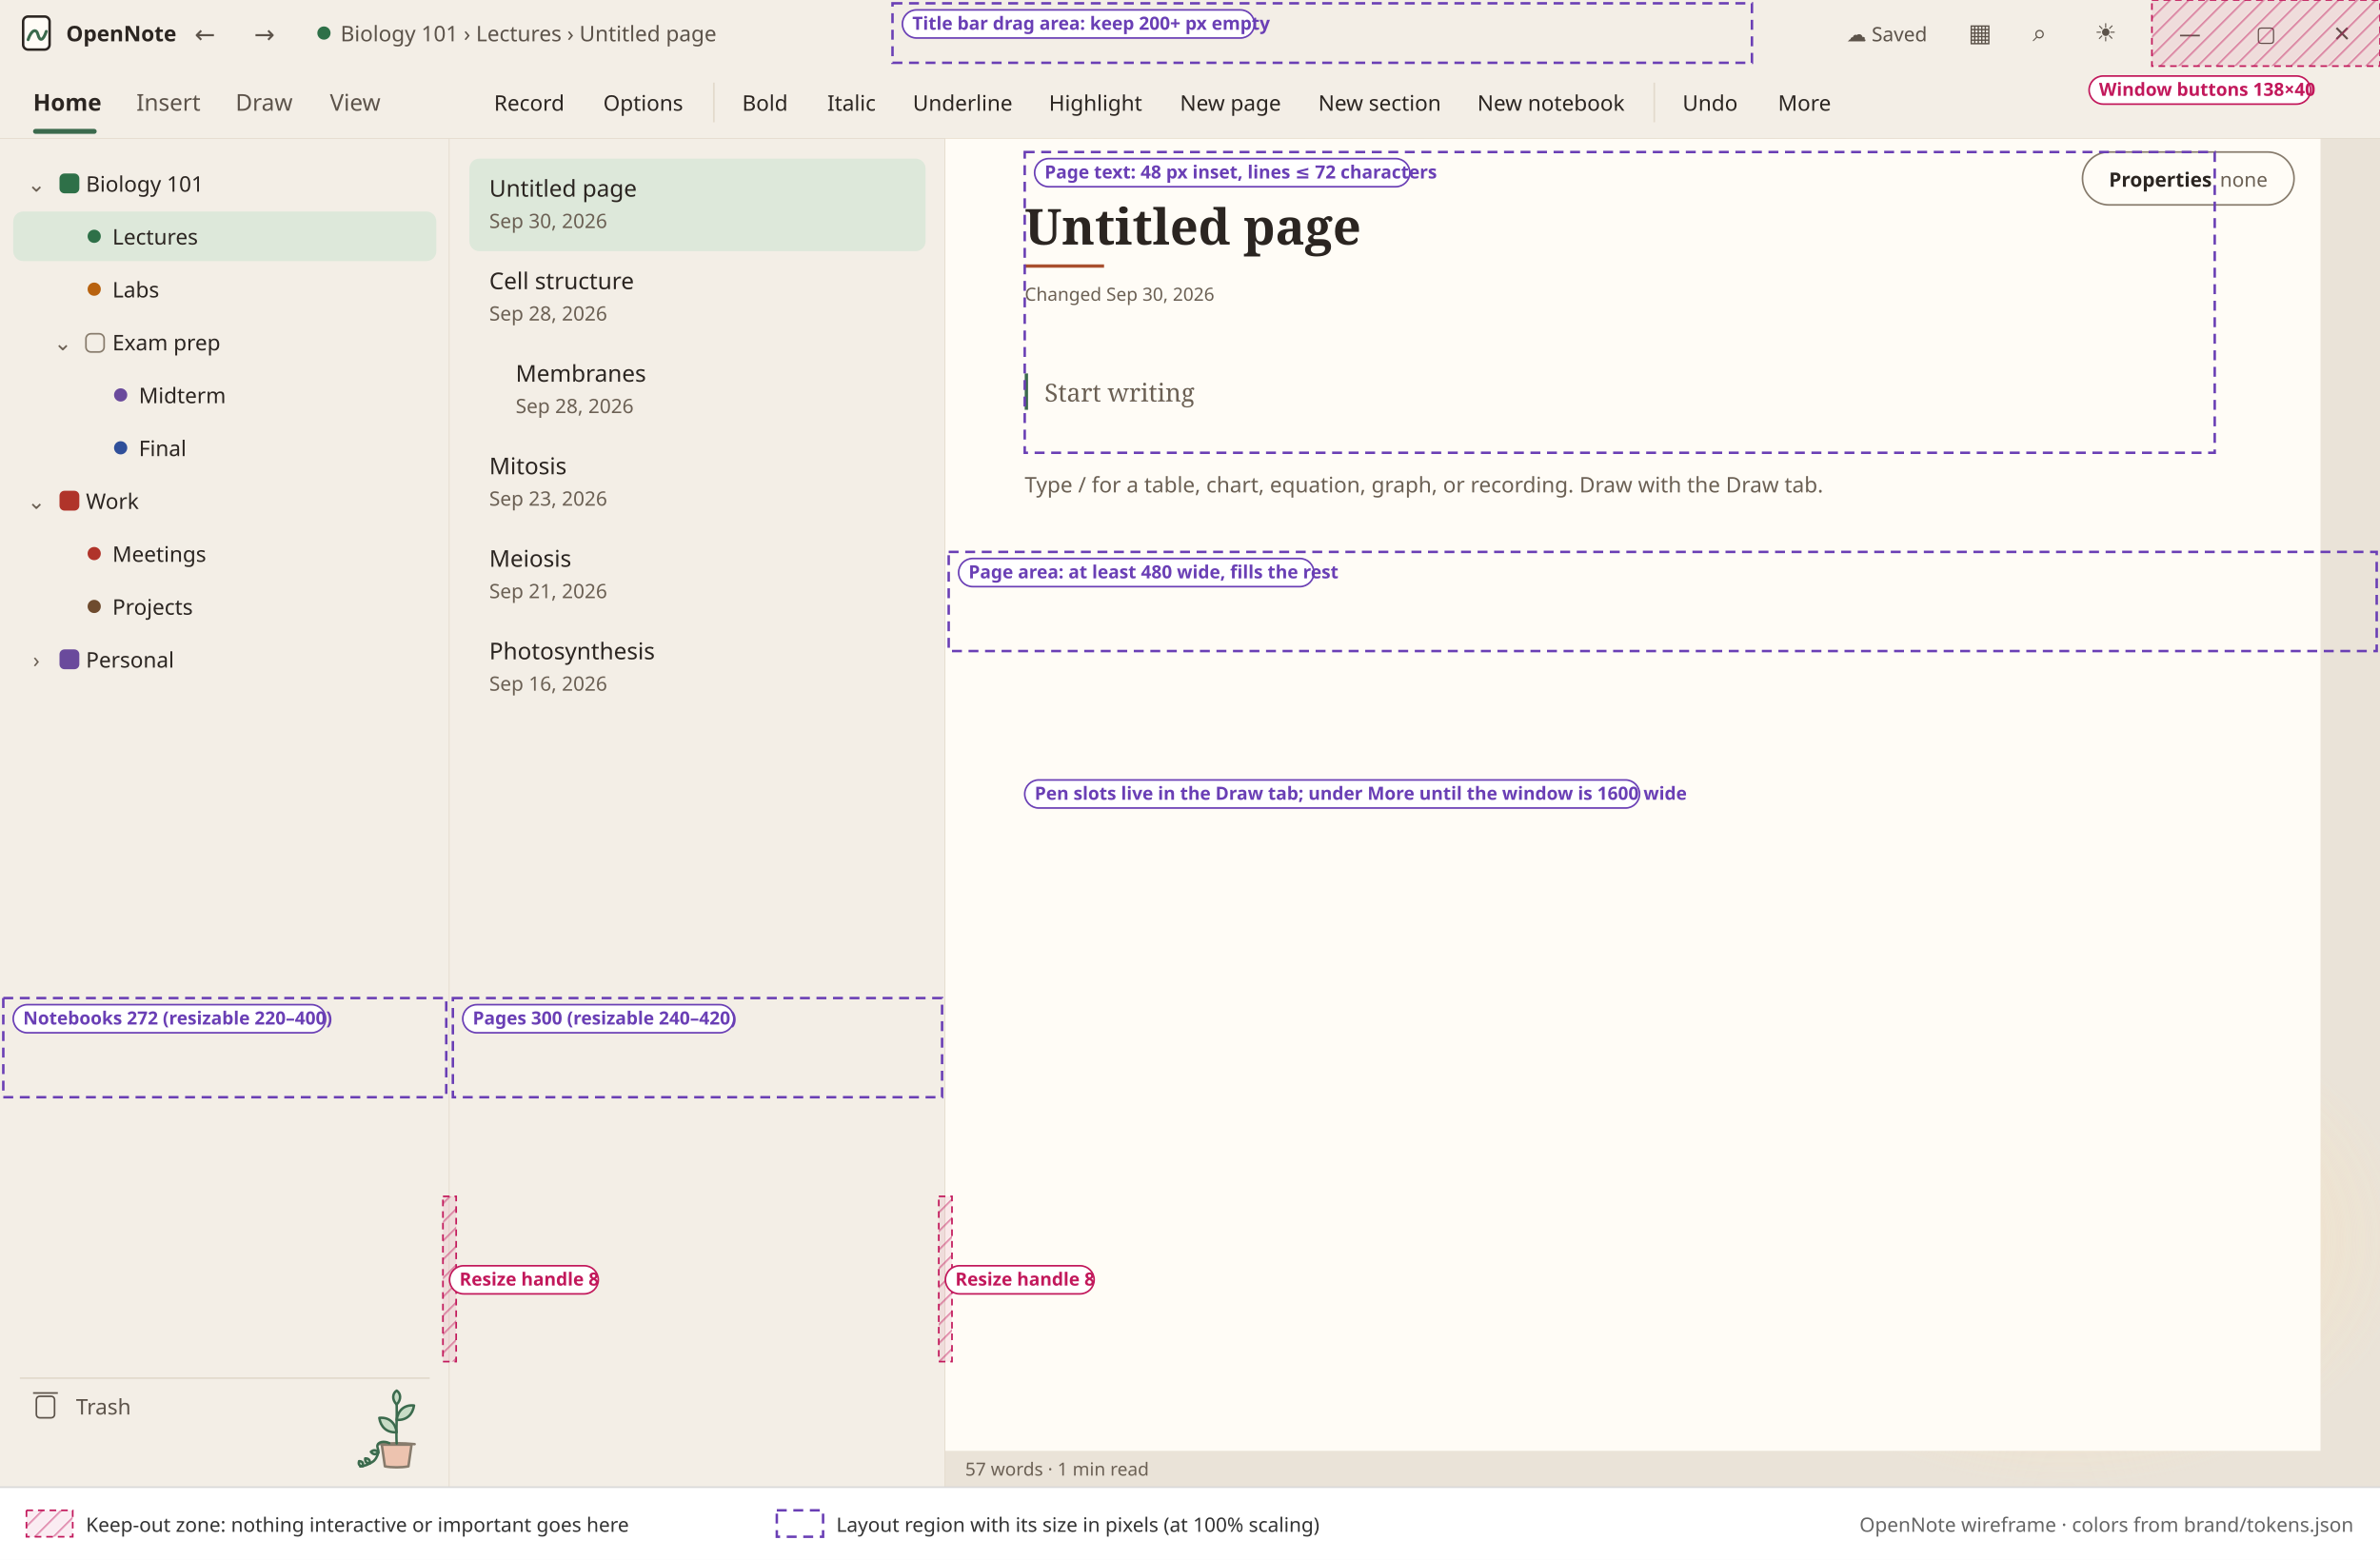
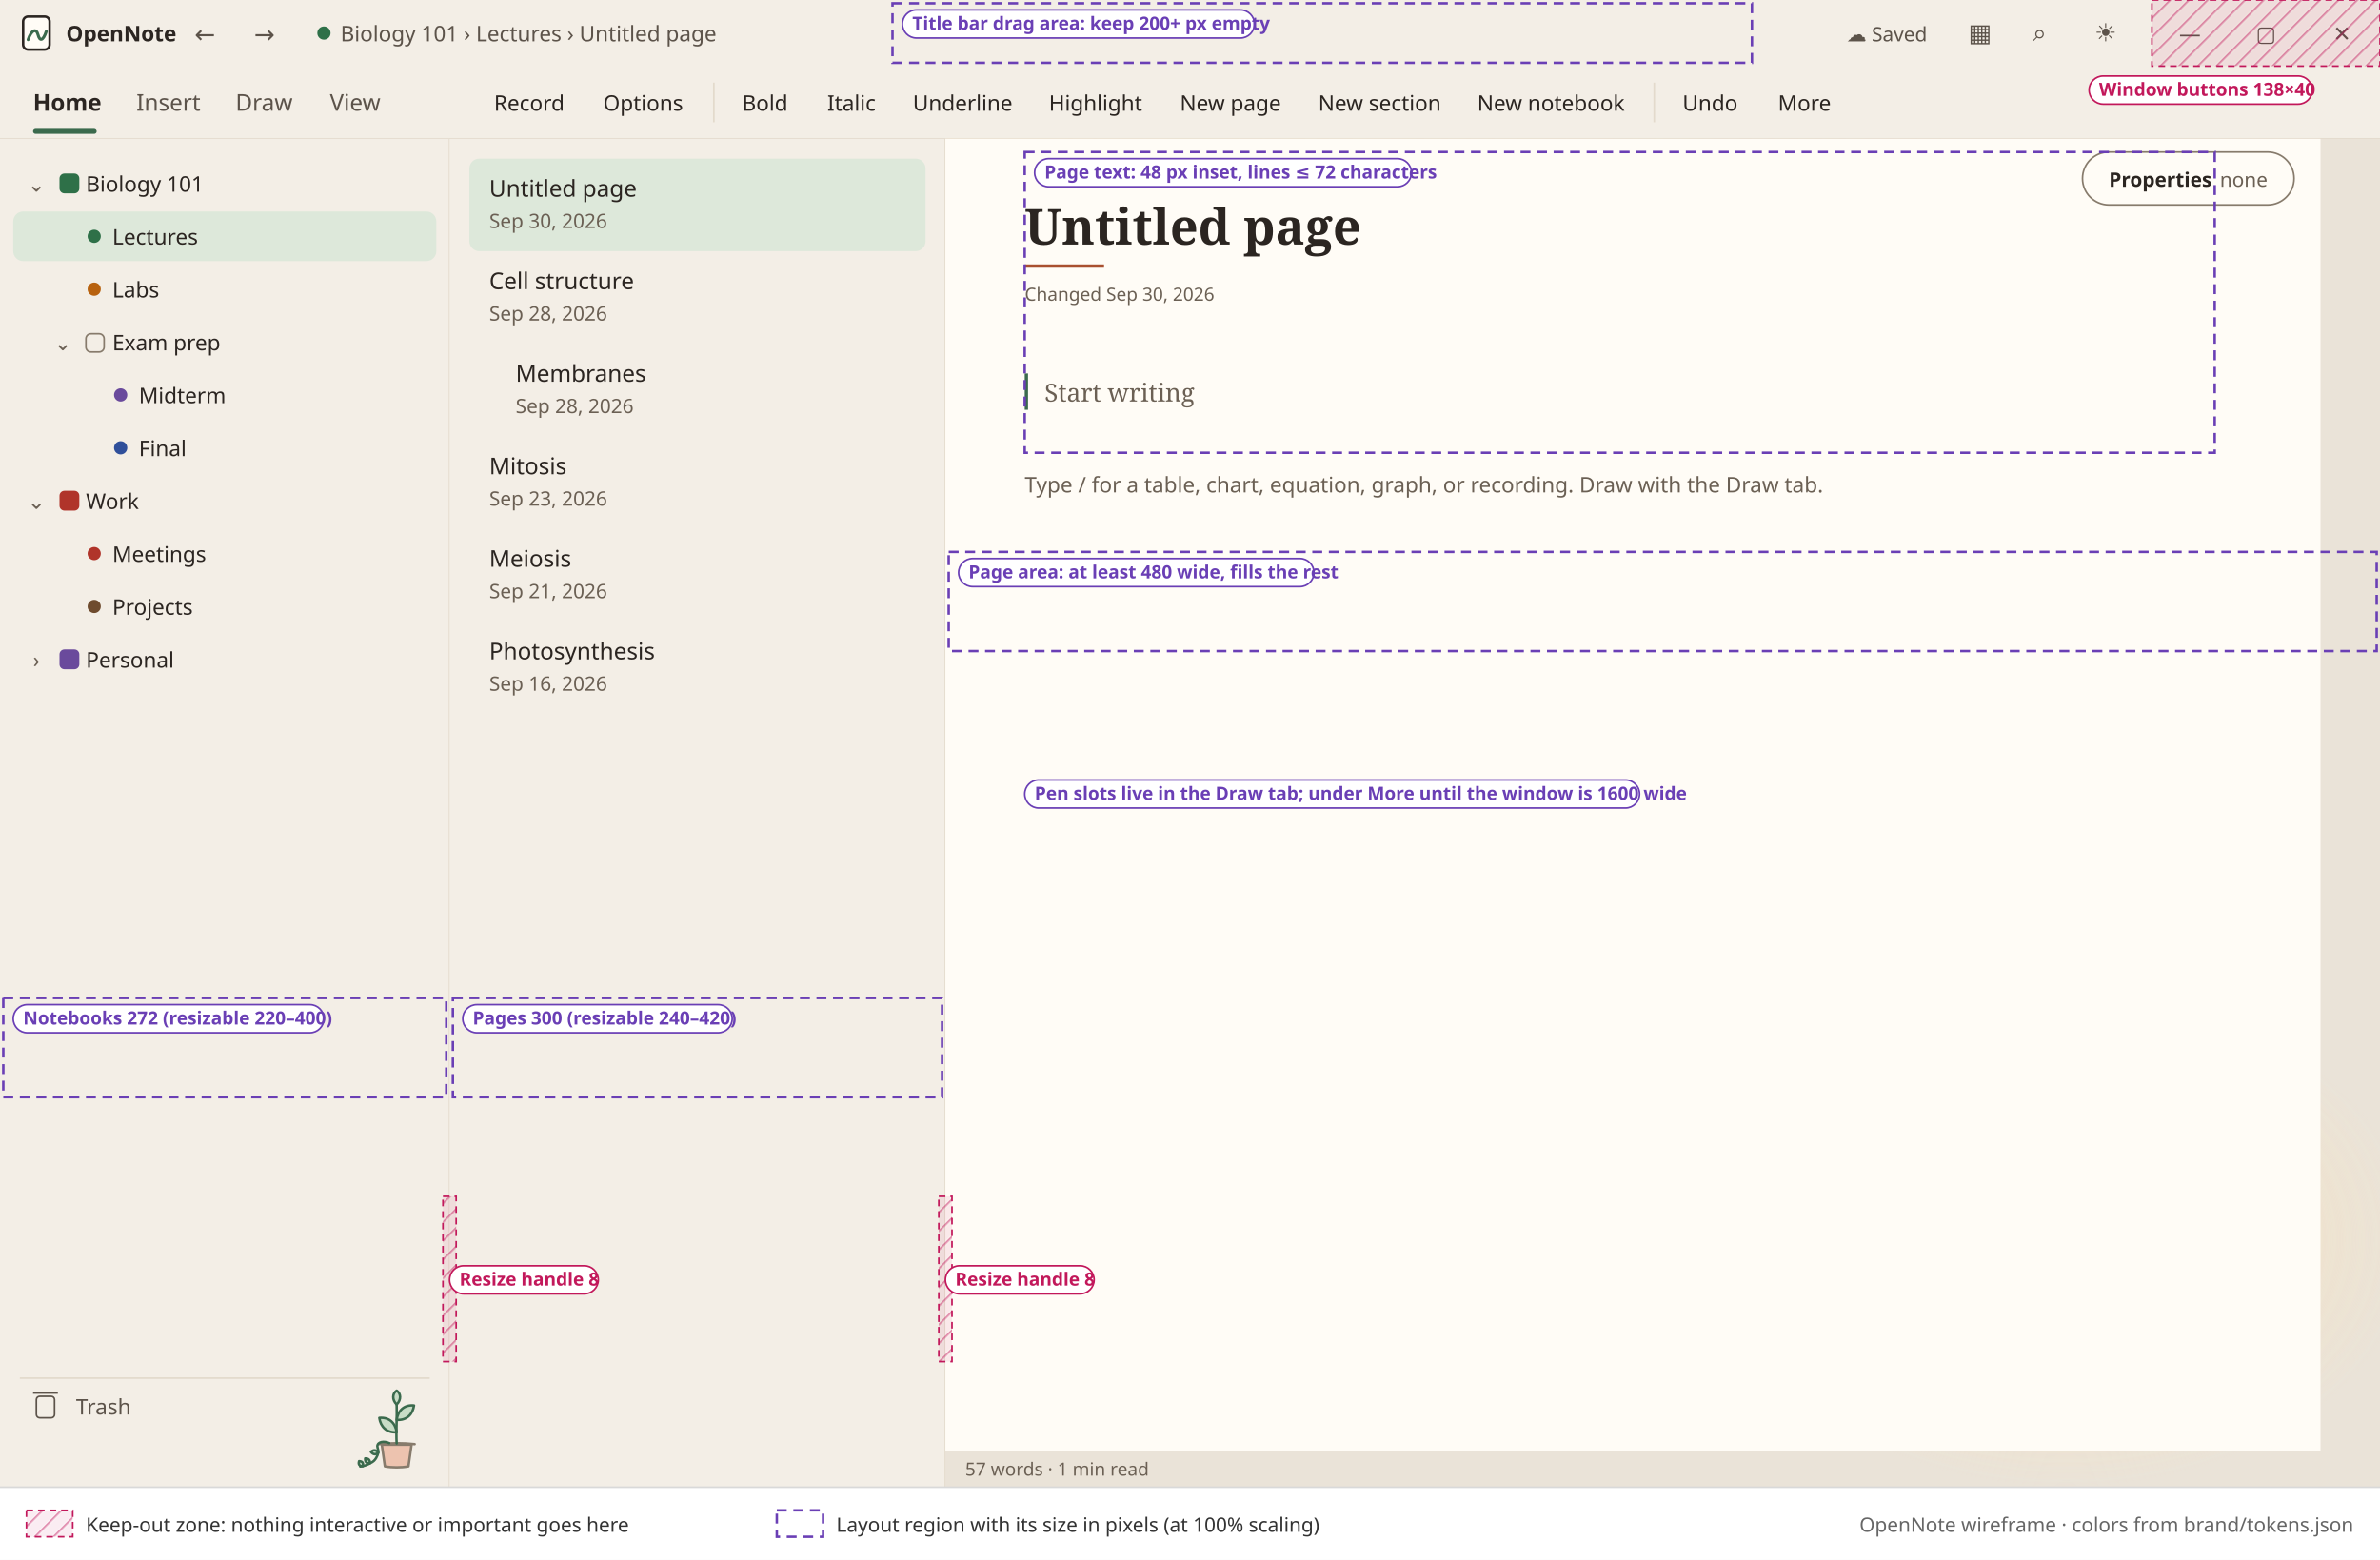
<svg xmlns="http://www.w3.org/2000/svg" viewBox="0 0 1440 944" width="1440" height="944" role="img">
  <defs>
    <pattern id="hatch" width="8" height="8" patternUnits="userSpaceOnUse" patternTransform="rotate(45)">
      <rect width="8" height="8" fill="#C2185B" fill-opacity="0.08" />
      <line x1="0" y1="0" x2="0" y2="8" stroke="#C2185B" stroke-opacity="0.45" stroke-width="2" />
    </pattern>
    <filter id="shadow" x="-10%" y="-10%" width="120%" height="130%">
      <feDropShadow dx="0" dy="4" stdDeviation="6" flood-color="#2B2521" flood-opacity="0.16" />
    </filter>
  </defs>
  <rect x="0" y="0" width="1440" height="900" rx="0" fill="#F3EEE6" />
  <rect x="0" y="0" width="1440" height="40" rx="0" fill="#F3EEE6" />
  <rect x="14" y="10" width="16" height="20" rx="3" fill="#FFFCF6" stroke="#2B2521" stroke-width="1.5" />
  <path d="M17 24c2-6 5-7 6-3s3 4 5-2" fill="none" stroke-linecap="round" stroke-linejoin="round" stroke="#3B6A4D" stroke-width="1.8" />
  <text x="40" y="25" font-size="13" font-weight="600" fill="#2B2521" text-anchor="start" font-family="'Atkinson Hyperlegible Next', 'Segoe UI', system-ui, sans-serif">OpenNote</text>
  <text x="124" y="26" font-size="15" font-weight="400" fill="#5C534A" text-anchor="middle" font-family="'Atkinson Hyperlegible Next', 'Segoe UI', system-ui, sans-serif">←</text>
  <text x="160" y="26" font-size="15" font-weight="400" fill="#5C534A" text-anchor="middle" font-family="'Atkinson Hyperlegible Next', 'Segoe UI', system-ui, sans-serif">→</text>
  <circle cx="196" cy="20" r="4" fill="#2E7048" />
  <text x="206" y="25" font-size="13" font-weight="400" fill="#5C534A" text-anchor="start" font-family="'Atkinson Hyperlegible Next', 'Segoe UI', system-ui, sans-serif">Biology 101 › Lectures › Untitled page</text>
  <text x="1166" y="25" font-size="12" font-weight="400" fill="#5C534A" text-anchor="end" font-family="'Atkinson Hyperlegible Next', 'Segoe UI', system-ui, sans-serif">☁ Saved</text>
  <text x="1198" y="25" font-size="15" font-weight="400" fill="#5C534A" text-anchor="middle" font-family="'Atkinson Hyperlegible Next', 'Segoe UI', system-ui, sans-serif">▦</text>
  <text x="1234" y="25" font-size="15" font-weight="400" fill="#5C534A" text-anchor="middle" font-family="'Atkinson Hyperlegible Next', 'Segoe UI', system-ui, sans-serif">⌕</text>
  <text x="1274" y="25" font-size="15" font-weight="400" fill="#5C534A" text-anchor="middle" font-family="'Atkinson Hyperlegible Next', 'Segoe UI', system-ui, sans-serif">☀</text>
  <text x="1325" y="25" font-size="13" font-weight="400" fill="#5C534A" text-anchor="middle" font-family="'Atkinson Hyperlegible Next', 'Segoe UI', system-ui, sans-serif">—</text>
  <text x="1371" y="25" font-size="13" font-weight="400" fill="#5C534A" text-anchor="middle" font-family="'Atkinson Hyperlegible Next', 'Segoe UI', system-ui, sans-serif">▢</text>
  <text x="1417" y="25" font-size="13" font-weight="400" fill="#5C534A" text-anchor="middle" font-family="'Atkinson Hyperlegible Next', 'Segoe UI', system-ui, sans-serif">✕</text>
  <rect x="0" y="40" width="1440" height="44" rx="0" fill="#F3EEE6" />
  <line x1="0" y1="84" x2="1440" y2="84" stroke="#E3DACC" />
  <text x="20" y="67" font-size="14" font-weight="600" fill="#2B2521" text-anchor="start" font-family="'Atkinson Hyperlegible Next', 'Segoe UI', system-ui, sans-serif">Home</text>
  <rect x="20" y="78" width="38.5" height="3" rx="1.5" fill="#3B6A4D" />
  <text x="82.5" y="67" font-size="14" font-weight="400" fill="#5C534A" text-anchor="start" font-family="'Atkinson Hyperlegible Next', 'Segoe UI', system-ui, sans-serif">Insert</text>
  <text x="142.5" y="67" font-size="14" font-weight="400" fill="#5C534A" text-anchor="start" font-family="'Atkinson Hyperlegible Next', 'Segoe UI', system-ui, sans-serif">Draw</text>
  <text x="199.6" y="67" font-size="14" font-weight="400" fill="#5C534A" text-anchor="start" font-family="'Atkinson Hyperlegible Next', 'Segoe UI', system-ui, sans-serif">View</text>
  <g data-fit="6" data-center="both">
    <rect x="290" y="48" width="60.4" height="28" rx="8" fill="none" />
    <text x="320.2" y="67" font-size="13" font-weight="400" fill="#2B2521" text-anchor="middle" font-family="'Atkinson Hyperlegible Next', 'Segoe UI', system-ui, sans-serif">Record</text>
  </g>
  <g data-fit="6" data-center="both">
    <rect x="356.4" y="48" width="65.5" height="28" rx="8" fill="none" />
    <text x="389.15" y="67" font-size="13" font-weight="400" fill="#2B2521" text-anchor="middle" font-family="'Atkinson Hyperlegible Next', 'Segoe UI', system-ui, sans-serif">Options</text>
  </g>
  <line x1="431.9" y1="50" x2="431.9" y2="74" stroke="#E3DACC" />
  <g data-fit="6" data-center="both">
    <rect x="439.9" y="48" width="45.9" height="28" rx="8" fill="none" />
    <text x="462.85" y="67" font-size="13" font-weight="400" fill="#2B2521" text-anchor="middle" font-family="'Atkinson Hyperlegible Next', 'Segoe UI', system-ui, sans-serif">Bold</text>
  </g>
  <g data-fit="6" data-center="both">
    <rect x="491.8" y="48" width="46.8" height="28" rx="8" fill="none" />
    <text x="515.2" y="67" font-size="13" font-weight="400" fill="#2B2521" text-anchor="middle" font-family="'Atkinson Hyperlegible Next', 'Segoe UI', system-ui, sans-serif">Italic</text>
  </g>
  <g data-fit="6" data-center="both">
    <rect x="544.6" y="48" width="75.7" height="28" rx="8" fill="none" />
    <text x="582.45" y="67" font-size="13" font-weight="400" fill="#2B2521" text-anchor="middle" font-family="'Atkinson Hyperlegible Next', 'Segoe UI', system-ui, sans-serif">Underline</text>
  </g>
  <g data-fit="6" data-center="both">
    <rect x="626.3" y="48" width="73.1" height="28" rx="8" fill="none" />
    <text x="662.85" y="67" font-size="13" font-weight="400" fill="#2B2521" text-anchor="middle" font-family="'Atkinson Hyperlegible Next', 'Segoe UI', system-ui, sans-serif">Highlight</text>
  </g>
  <g data-fit="6" data-center="both">
    <rect x="705.4" y="48" width="78.2" height="28" rx="8" fill="none" />
    <text x="744.5" y="67" font-size="13" font-weight="400" fill="#2B2521" text-anchor="middle" font-family="'Atkinson Hyperlegible Next', 'Segoe UI', system-ui, sans-serif">New page</text>
  </g>
  <g data-fit="6" data-center="both">
    <rect x="789.6" y="48" width="90.3" height="28" rx="8" fill="none" />
    <text x="834.75" y="67" font-size="13" font-weight="400" fill="#2B2521" text-anchor="middle" font-family="'Atkinson Hyperlegible Next', 'Segoe UI', system-ui, sans-serif">New section</text>
  </g>
  <g data-fit="6" data-center="both">
    <rect x="885.9" y="48" width="105" height="28" rx="8" fill="none" />
    <text x="938.4" y="67" font-size="13" font-weight="400" fill="#2B2521" text-anchor="middle" font-family="'Atkinson Hyperlegible Next', 'Segoe UI', system-ui, sans-serif">New notebook</text>
  </g>
  <line x1="1000.9" y1="50" x2="1000.9" y2="74" stroke="#E3DACC" />
  <g data-fit="6" data-center="both">
    <rect x="1008.9" y="48" width="51.6" height="28" rx="8" fill="none" />
    <text x="1034.7" y="67" font-size="13" font-weight="400" fill="#2B2521" text-anchor="middle" font-family="'Atkinson Hyperlegible Next', 'Segoe UI', system-ui, sans-serif">Undo</text>
  </g>
  <g data-fit="6" data-center="both">
    <rect x="1066.5" y="48" width="50.6" height="28" rx="8" fill="none" />
    <text x="1091.8" y="67" font-size="13" font-weight="400" fill="#2B2521" text-anchor="middle" font-family="'Atkinson Hyperlegible Next', 'Segoe UI', system-ui, sans-serif">More</text>
  </g>
  <rect x="0" y="84" width="272" height="816" rx="0" fill="#F3EEE6" />
  <line x1="272" y1="84" x2="272" y2="900" stroke="#E3DACC" />
  <text x="22" y="116" font-size="13" font-weight="400" fill="#6B6054" text-anchor="middle" font-family="'Atkinson Hyperlegible Next', 'Segoe UI', system-ui, sans-serif">⌄</text>
  <rect x="36" y="105" width="12" height="12" rx="3" fill="#2E7048" />
  <text x="52" y="116" font-size="13" font-weight="400" fill="#2B2521" text-anchor="start" font-family="'Atkinson Hyperlegible Next', 'Segoe UI', system-ui, sans-serif">Biology 101</text>
  <rect x="8" y="128" width="256" height="30" rx="6" fill="#DDE8DA" />
  <circle cx="57" cy="143" r="4" fill="#2E7048" />
  <text x="68" y="148" font-size="13" font-weight="400" fill="#2B2521" text-anchor="start" font-family="'Atkinson Hyperlegible Next', 'Segoe UI', system-ui, sans-serif">Lectures</text>
  <circle cx="57" cy="175" r="4" fill="#B8620F" />
  <text x="68" y="180" font-size="13" font-weight="400" fill="#2B2521" text-anchor="start" font-family="'Atkinson Hyperlegible Next', 'Segoe UI', system-ui, sans-serif">Labs</text>
  <text x="38" y="212" font-size="13" font-weight="400" fill="#6B6054" text-anchor="middle" font-family="'Atkinson Hyperlegible Next', 'Segoe UI', system-ui, sans-serif">⌄</text>
  <rect x="52" y="202" width="11" height="11" rx="3" fill="none" stroke="#877B6C" stroke-width="1" />
  <text x="68" y="212" font-size="13" font-weight="400" fill="#2B2521" text-anchor="start" font-family="'Atkinson Hyperlegible Next', 'Segoe UI', system-ui, sans-serif">Exam prep</text>
  <circle cx="73" cy="239" r="4" fill="#6A4A9C" />
  <text x="84" y="244" font-size="13" font-weight="400" fill="#2B2521" text-anchor="start" font-family="'Atkinson Hyperlegible Next', 'Segoe UI', system-ui, sans-serif">Midterm</text>
  <circle cx="73" cy="271" r="4" fill="#2F4F9A" />
  <text x="84" y="276" font-size="13" font-weight="400" fill="#2B2521" text-anchor="start" font-family="'Atkinson Hyperlegible Next', 'Segoe UI', system-ui, sans-serif">Final</text>
  <text x="22" y="308" font-size="13" font-weight="400" fill="#6B6054" text-anchor="middle" font-family="'Atkinson Hyperlegible Next', 'Segoe UI', system-ui, sans-serif">⌄</text>
  <rect x="36" y="297" width="12" height="12" rx="3" fill="#B0342A" />
  <text x="52" y="308" font-size="13" font-weight="400" fill="#2B2521" text-anchor="start" font-family="'Atkinson Hyperlegible Next', 'Segoe UI', system-ui, sans-serif">Work</text>
  <circle cx="57" cy="335" r="4" fill="#B0342A" />
  <text x="68" y="340" font-size="13" font-weight="400" fill="#2B2521" text-anchor="start" font-family="'Atkinson Hyperlegible Next', 'Segoe UI', system-ui, sans-serif">Meetings</text>
  <circle cx="57" cy="367" r="4" fill="#6E4B2E" />
  <text x="68" y="372" font-size="13" font-weight="400" fill="#2B2521" text-anchor="start" font-family="'Atkinson Hyperlegible Next', 'Segoe UI', system-ui, sans-serif">Projects</text>
  <text x="22" y="404" font-size="13" font-weight="400" fill="#6B6054" text-anchor="middle" font-family="'Atkinson Hyperlegible Next', 'Segoe UI', system-ui, sans-serif">›</text>
  <rect x="36" y="393" width="12" height="12" rx="3" fill="#6A4A9C" />
  <text x="52" y="404" font-size="13" font-weight="400" fill="#2B2521" text-anchor="start" font-family="'Atkinson Hyperlegible Next', 'Segoe UI', system-ui, sans-serif">Personal</text>
  <line x1="12" y1="834" x2="260" y2="834" stroke="#E3DACC" />
  <rect x="22" y="845" width="11" height="13" rx="2" fill="none" stroke="#5C534A" stroke-width="1" />
  <line x1="20" y1="843" x2="35" y2="843" stroke="#5C534A" />
  <text x="46" y="856" font-size="13" font-weight="400" fill="#5C534A" text-anchor="start" font-family="'Atkinson Hyperlegible Next', 'Segoe UI', system-ui, sans-serif">Trash</text>
  <g data-part="plant-pot" fill="none" stroke="#877B6C" stroke-linecap="round" stroke-linejoin="round">
    <g data-part="plant" transform="translate(216 840.5063) scale(0.75)" stroke-width="2">
      <path d="M20 45H44L41.5 62.5C36 63.6 28 63.6 22.5 62.5Z" fill="#EDC3AF" data-part="pot" />
      <path d="M17.5 44.6C28 43.6 37 43.6 46.5 44.6" />
      <path d="M32 44C31.4 34 32.4 23 32 12" stroke="#3B6A4D" />
      <path d="M26 43.8C22 41.8 16.6 42.6 16.4 46.2 16.6 48.6 17.6 49.8 17.2 51.4 16.6 54 15 57.4 12.4 59 9 61 6 62.4 2.6 62.6" stroke="#3B6A4D" />
      <path d="M32 35C24 35.6 19 30.6 18 23.4 26 22.6 31 27.6 32 35Z" fill="#C8DCC6" stroke="#3B6A4D" />
      <path d="M32 25C40 25.6 45 20.6 46 13.4 38 12.6 33 17.6 32 25Z" fill="#C8DCC6" stroke="#3B6A4D" />
      <path d="M32 12.6C28 8.6 28.6 3.6 32 1.4 35.4 3.6 36 8.6 32 12.6Z" fill="#C8DCC6" stroke="#3B6A4D" />
      <path d="M17.2 51.4Q14.5 48 11.2 50.8Q14 54.3 17.2 51.4Z" fill="#C8DCC6" stroke="#3B6A4D" />
      <path d="M10.4 60.1Q10.7 56 6.6 56.1Q6.3 60.2 10.4 60.1Z" fill="#C8DCC6" stroke="#3B6A4D" />
      <path d="M4.6 62.4Q5.8 58.5 1.7 58.3Q0.5 62.2 4.6 62.4Z" fill="#C8DCC6" stroke="#3B6A4D" />
    </g>
  </g>
  <rect x="272" y="84" width="300" height="816" rx="0" fill="#F3EEE6" />
  <line x1="572" y1="84" x2="572" y2="900" stroke="#E3DACC" />
  <rect x="284" y="96" width="276" height="56" rx="6" fill="#DDE8DA" />
  <text x="296" y="119" font-size="14" font-weight="500" fill="#2B2521" text-anchor="start" font-family="'Atkinson Hyperlegible Next', 'Segoe UI', system-ui, sans-serif">Untitled page</text>
  <text x="296" y="138" font-size="12" font-weight="400" fill="#6B6054" text-anchor="start" font-family="'Atkinson Hyperlegible Next', 'Segoe UI', system-ui, sans-serif">Sep 30, 2026</text>
  <text x="296" y="175" font-size="14" font-weight="500" fill="#2B2521" text-anchor="start" font-family="'Atkinson Hyperlegible Next', 'Segoe UI', system-ui, sans-serif">Cell structure</text>
  <text x="296" y="194" font-size="12" font-weight="400" fill="#6B6054" text-anchor="start" font-family="'Atkinson Hyperlegible Next', 'Segoe UI', system-ui, sans-serif">Sep 28, 2026</text>
  <text x="312" y="231" font-size="14" font-weight="500" fill="#2B2521" text-anchor="start" font-family="'Atkinson Hyperlegible Next', 'Segoe UI', system-ui, sans-serif">Membranes</text>
  <text x="312" y="250" font-size="12" font-weight="400" fill="#6B6054" text-anchor="start" font-family="'Atkinson Hyperlegible Next', 'Segoe UI', system-ui, sans-serif">Sep 28, 2026</text>
  <text x="296" y="287" font-size="14" font-weight="500" fill="#2B2521" text-anchor="start" font-family="'Atkinson Hyperlegible Next', 'Segoe UI', system-ui, sans-serif">Mitosis</text>
  <text x="296" y="306" font-size="12" font-weight="400" fill="#6B6054" text-anchor="start" font-family="'Atkinson Hyperlegible Next', 'Segoe UI', system-ui, sans-serif">Sep 23, 2026</text>
  <text x="296" y="343" font-size="14" font-weight="500" fill="#2B2521" text-anchor="start" font-family="'Atkinson Hyperlegible Next', 'Segoe UI', system-ui, sans-serif">Meiosis</text>
  <text x="296" y="362" font-size="12" font-weight="400" fill="#6B6054" text-anchor="start" font-family="'Atkinson Hyperlegible Next', 'Segoe UI', system-ui, sans-serif">Sep 21, 2026</text>
  <text x="296" y="399" font-size="14" font-weight="500" fill="#2B2521" text-anchor="start" font-family="'Atkinson Hyperlegible Next', 'Segoe UI', system-ui, sans-serif">Photosynthesis</text>
  <text x="296" y="418" font-size="12" font-weight="400" fill="#6B6054" text-anchor="start" font-family="'Atkinson Hyperlegible Next', 'Segoe UI', system-ui, sans-serif">Sep 16, 2026</text>
  <defs>
    <radialGradient id="ambient4" cx="0" cy="0" r="1" gradientUnits="userSpaceOnUse" gradientTransform="translate(572 84) scale(608 653)">
      <stop offset="0" stop-color="#FFF0D4" />
      <stop offset="1" stop-color="#FFF0D4" stop-opacity="0" />
    </radialGradient>
    <radialGradient id="ambient4p">
      <stop offset="0" stop-color="#FCE4B8" />
      <stop offset="1" stop-color="#FCE4B8" stop-opacity="0" />
    </radialGradient>
  </defs>
  <rect x="572" y="84" width="868" height="816" rx="0" fill="#EAE3D8" />
  <rect x="572" y="84" width="868" height="816" fill="url(#ambient4)" />
  <ellipse cx="1250" cy="750" rx="210" ry="150" fill="url(#ambient4p)" opacity="0.9" />
  <rect x="572" y="84" width="832" height="794" rx="0" fill="#FFFCF6" />
  <text x="584" y="893" font-size="11" font-weight="400" fill="#6B6054" text-anchor="start" font-family="'Atkinson Hyperlegible Next', 'Segoe UI', system-ui, sans-serif">57 words · 1 min read</text>
  <rect x="1260" y="92" width="128" height="32" rx="16" fill="#FFFCF6" stroke="#877B6C" stroke-width="1" />
  <text x="1276" y="113" font-size="12" font-weight="600" fill="#2B2521" text-anchor="start" font-family="'Atkinson Hyperlegible Next', 'Segoe UI', system-ui, sans-serif">Properties</text>
  <text x="1372" y="113" font-size="12" font-weight="400" fill="#6B6054" text-anchor="end" font-family="'Atkinson Hyperlegible Next', 'Segoe UI', system-ui, sans-serif">none</text>
  <text x="620" y="148" font-size="30" font-weight="700" fill="#2B2521" text-anchor="start" font-family="Literata, Cambria, Georgia, serif">Untitled page</text>
  <rect x="620" y="160" width="48" height="2" rx="0" fill="#A9502F" />
  <text x="620" y="182" font-size="11" font-weight="400" fill="#6B6054" text-anchor="start" font-family="'Atkinson Hyperlegible Next', 'Segoe UI', system-ui, sans-serif">Changed Sep 30, 2026</text>
  <rect x="620" y="226" width="2" height="22" rx="0" fill="#3B6A4D" />
  <text x="632" y="243" font-size="15" font-weight="400" fill="#6B6054" text-anchor="start" font-family="Literata, Cambria, Georgia, serif">Start writing</text>
  <text x="620" y="298" font-size="13" font-weight="400" fill="#6B6054" text-anchor="start" font-family="'Atkinson Hyperlegible Next', 'Segoe UI', system-ui, sans-serif">Type / for a table, chart, equation, graph, or recording. Draw with the Draw tab.</text>
  <g pointer-events="none">
    <rect x="1302" y="0" width="138" height="40" rx="0" fill="url(#hatch)" stroke="#C2185B" stroke-width="1" stroke-dasharray="4 3" />
  </g>
  <g data-fit="4" pointer-events="none">
-     <rect x="1264" y="46" width="134" height="17" rx="8.5" fill="#FFFFFF" stroke="#C2185B" stroke-width="1" />
+     <rect x="1264" y="46" width="135" height="17" rx="8.5" fill="#FFFFFF" stroke="#C2185B" stroke-width="1" />
    <text x="1270" y="58" font-size="11" font-weight="600" fill="#C2185B" text-anchor="start" font-family="'Atkinson Hyperlegible Next', 'Segoe UI', system-ui, sans-serif">Window buttons 138×40</text>
  </g>
  <g pointer-events="none">
    <rect x="540" y="2" width="520" height="36" rx="0" fill="none" stroke="#6A3FB5" stroke-width="1.5" stroke-dasharray="6 4" />
  </g>
  <g data-fit="4" pointer-events="none">
    <rect x="546" y="6" width="213" height="17" rx="8.5" fill="#FFFFFF" stroke="#6A3FB5" stroke-width="1" />
    <text x="552" y="18" font-size="11" font-weight="600" fill="#6A3FB5" text-anchor="start" font-family="'Atkinson Hyperlegible Next', 'Segoe UI', system-ui, sans-serif">Title bar drag area: keep 200+ px empty</text>
  </g>
  <g pointer-events="none">
    <rect x="2" y="604" width="268" height="60" rx="0" fill="none" stroke="#6A3FB5" stroke-width="1.5" stroke-dasharray="6 4" />
  </g>
  <g data-fit="4" pointer-events="none">
-     <rect x="8" y="608" width="189" height="17" rx="8.5" fill="#FFFFFF" stroke="#6A3FB5" stroke-width="1" />
+     <rect x="8" y="608" width="188" height="17" rx="8.5" fill="#FFFFFF" stroke="#6A3FB5" stroke-width="1" />
    <text x="14" y="620" font-size="11" font-weight="600" fill="#6A3FB5" text-anchor="start" font-family="'Atkinson Hyperlegible Next', 'Segoe UI', system-ui, sans-serif">Notebooks 272 (resizable 220–400)</text>
  </g>
  <g pointer-events="none">
    <rect x="268" y="724" width="8" height="100" rx="0" fill="url(#hatch)" stroke="#C2185B" stroke-width="1" stroke-dasharray="4 3" />
  </g>
  <g data-fit="4" pointer-events="none">
    <rect x="272" y="766" width="90" height="17" rx="8.5" fill="#FFFFFF" stroke="#C2185B" stroke-width="1" />
    <text x="278" y="778" font-size="11" font-weight="600" fill="#C2185B" text-anchor="start" font-family="'Atkinson Hyperlegible Next', 'Segoe UI', system-ui, sans-serif">Resize handle 8</text>
  </g>
  <g pointer-events="none">
    <rect x="568" y="724" width="8" height="100" rx="0" fill="url(#hatch)" stroke="#C2185B" stroke-width="1" stroke-dasharray="4 3" />
  </g>
  <g data-fit="4" pointer-events="none">
    <rect x="572" y="766" width="90" height="17" rx="8.5" fill="#FFFFFF" stroke="#C2185B" stroke-width="1" />
    <text x="578" y="778" font-size="11" font-weight="600" fill="#C2185B" text-anchor="start" font-family="'Atkinson Hyperlegible Next', 'Segoe UI', system-ui, sans-serif">Resize handle 8</text>
  </g>
  <g pointer-events="none">
    <rect x="274" y="604" width="296" height="60" rx="0" fill="none" stroke="#6A3FB5" stroke-width="1.5" stroke-dasharray="6 4" />
  </g>
  <g data-fit="4" pointer-events="none">
-     <rect x="280" y="608" width="164" height="17" rx="8.5" fill="#FFFFFF" stroke="#6A3FB5" stroke-width="1" />
+     <rect x="280" y="608" width="163" height="17" rx="8.5" fill="#FFFFFF" stroke="#6A3FB5" stroke-width="1" />
    <text x="286" y="620" font-size="11" font-weight="600" fill="#6A3FB5" text-anchor="start" font-family="'Atkinson Hyperlegible Next', 'Segoe UI', system-ui, sans-serif">Pages 300 (resizable 240–420)</text>
  </g>
  <g pointer-events="none">
    <rect x="620" y="92" width="720" height="182" rx="0" fill="none" stroke="#6A3FB5" stroke-width="1.5" stroke-dasharray="6 4" />
  </g>
  <g data-fit="4" pointer-events="none">
-     <rect x="626" y="96" width="227" height="17" rx="8.5" fill="#FFFFFF" stroke="#6A3FB5" stroke-width="1" />
+     <rect x="626" y="96" width="228" height="17" rx="8.5" fill="#FFFFFF" stroke="#6A3FB5" stroke-width="1" />
    <text x="632" y="108" font-size="11" font-weight="600" fill="#6A3FB5" text-anchor="start" font-family="'Atkinson Hyperlegible Next', 'Segoe UI', system-ui, sans-serif">Page text: 48 px inset, lines ≤ 72 characters</text>
  </g>
  <g pointer-events="none">
    <rect x="574" y="334" width="864" height="60" rx="0" fill="none" stroke="#6A3FB5" stroke-width="1.5" stroke-dasharray="6 4" />
  </g>
  <g data-fit="4" pointer-events="none">
    <rect x="580" y="338" width="215" height="17" rx="8.5" fill="#FFFFFF" stroke="#6A3FB5" stroke-width="1" />
    <text x="586" y="350" font-size="11" font-weight="600" fill="#6A3FB5" text-anchor="start" font-family="'Atkinson Hyperlegible Next', 'Segoe UI', system-ui, sans-serif">Page area: at least 480 wide, fills the rest</text>
  </g>
  <g data-fit="4" pointer-events="none">
    <rect x="620" y="472" width="372" height="17" rx="8.5" fill="#FFFFFF" stroke="#6A3FB5" stroke-width="1" />
    <text x="626" y="484" font-size="11" font-weight="600" fill="#6A3FB5" text-anchor="start" font-family="'Atkinson Hyperlegible Next', 'Segoe UI', system-ui, sans-serif">Pen slots live in the Draw tab; under More until the window is 1600 wide</text>
  </g>
  <rect x="0" y="900" width="1440" height="44" rx="0" fill="#FFFFFF" />
  <line x1="0" y1="900" x2="1440" y2="900" stroke="#D9D9D9" />
  <rect x="16" y="914" width="28" height="16" rx="0" fill="url(#hatch)" stroke="#C2185B" stroke-width="1" stroke-dasharray="4 3" />
  <text x="52" y="927" font-size="12" font-weight="400" fill="#333" text-anchor="start" font-family="'Atkinson Hyperlegible Next', 'Segoe UI', system-ui, sans-serif">Keep-out zone: nothing interactive or important goes here</text>
  <rect x="470" y="914" width="28" height="16" rx="0" fill="none" stroke="#6A3FB5" stroke-width="1.5" stroke-dasharray="6 4" />
  <text x="506" y="927" font-size="12" font-weight="400" fill="#333" text-anchor="start" font-family="'Atkinson Hyperlegible Next', 'Segoe UI', system-ui, sans-serif">Layout region with its size in pixels (at 100% scaling)</text>
  <text x="1424" y="927" font-size="12" font-weight="400" fill="#666" text-anchor="end" font-family="'Atkinson Hyperlegible Next', 'Segoe UI', system-ui, sans-serif">OpenNote wireframe · colors from brand/tokens.json</text>
</svg>
